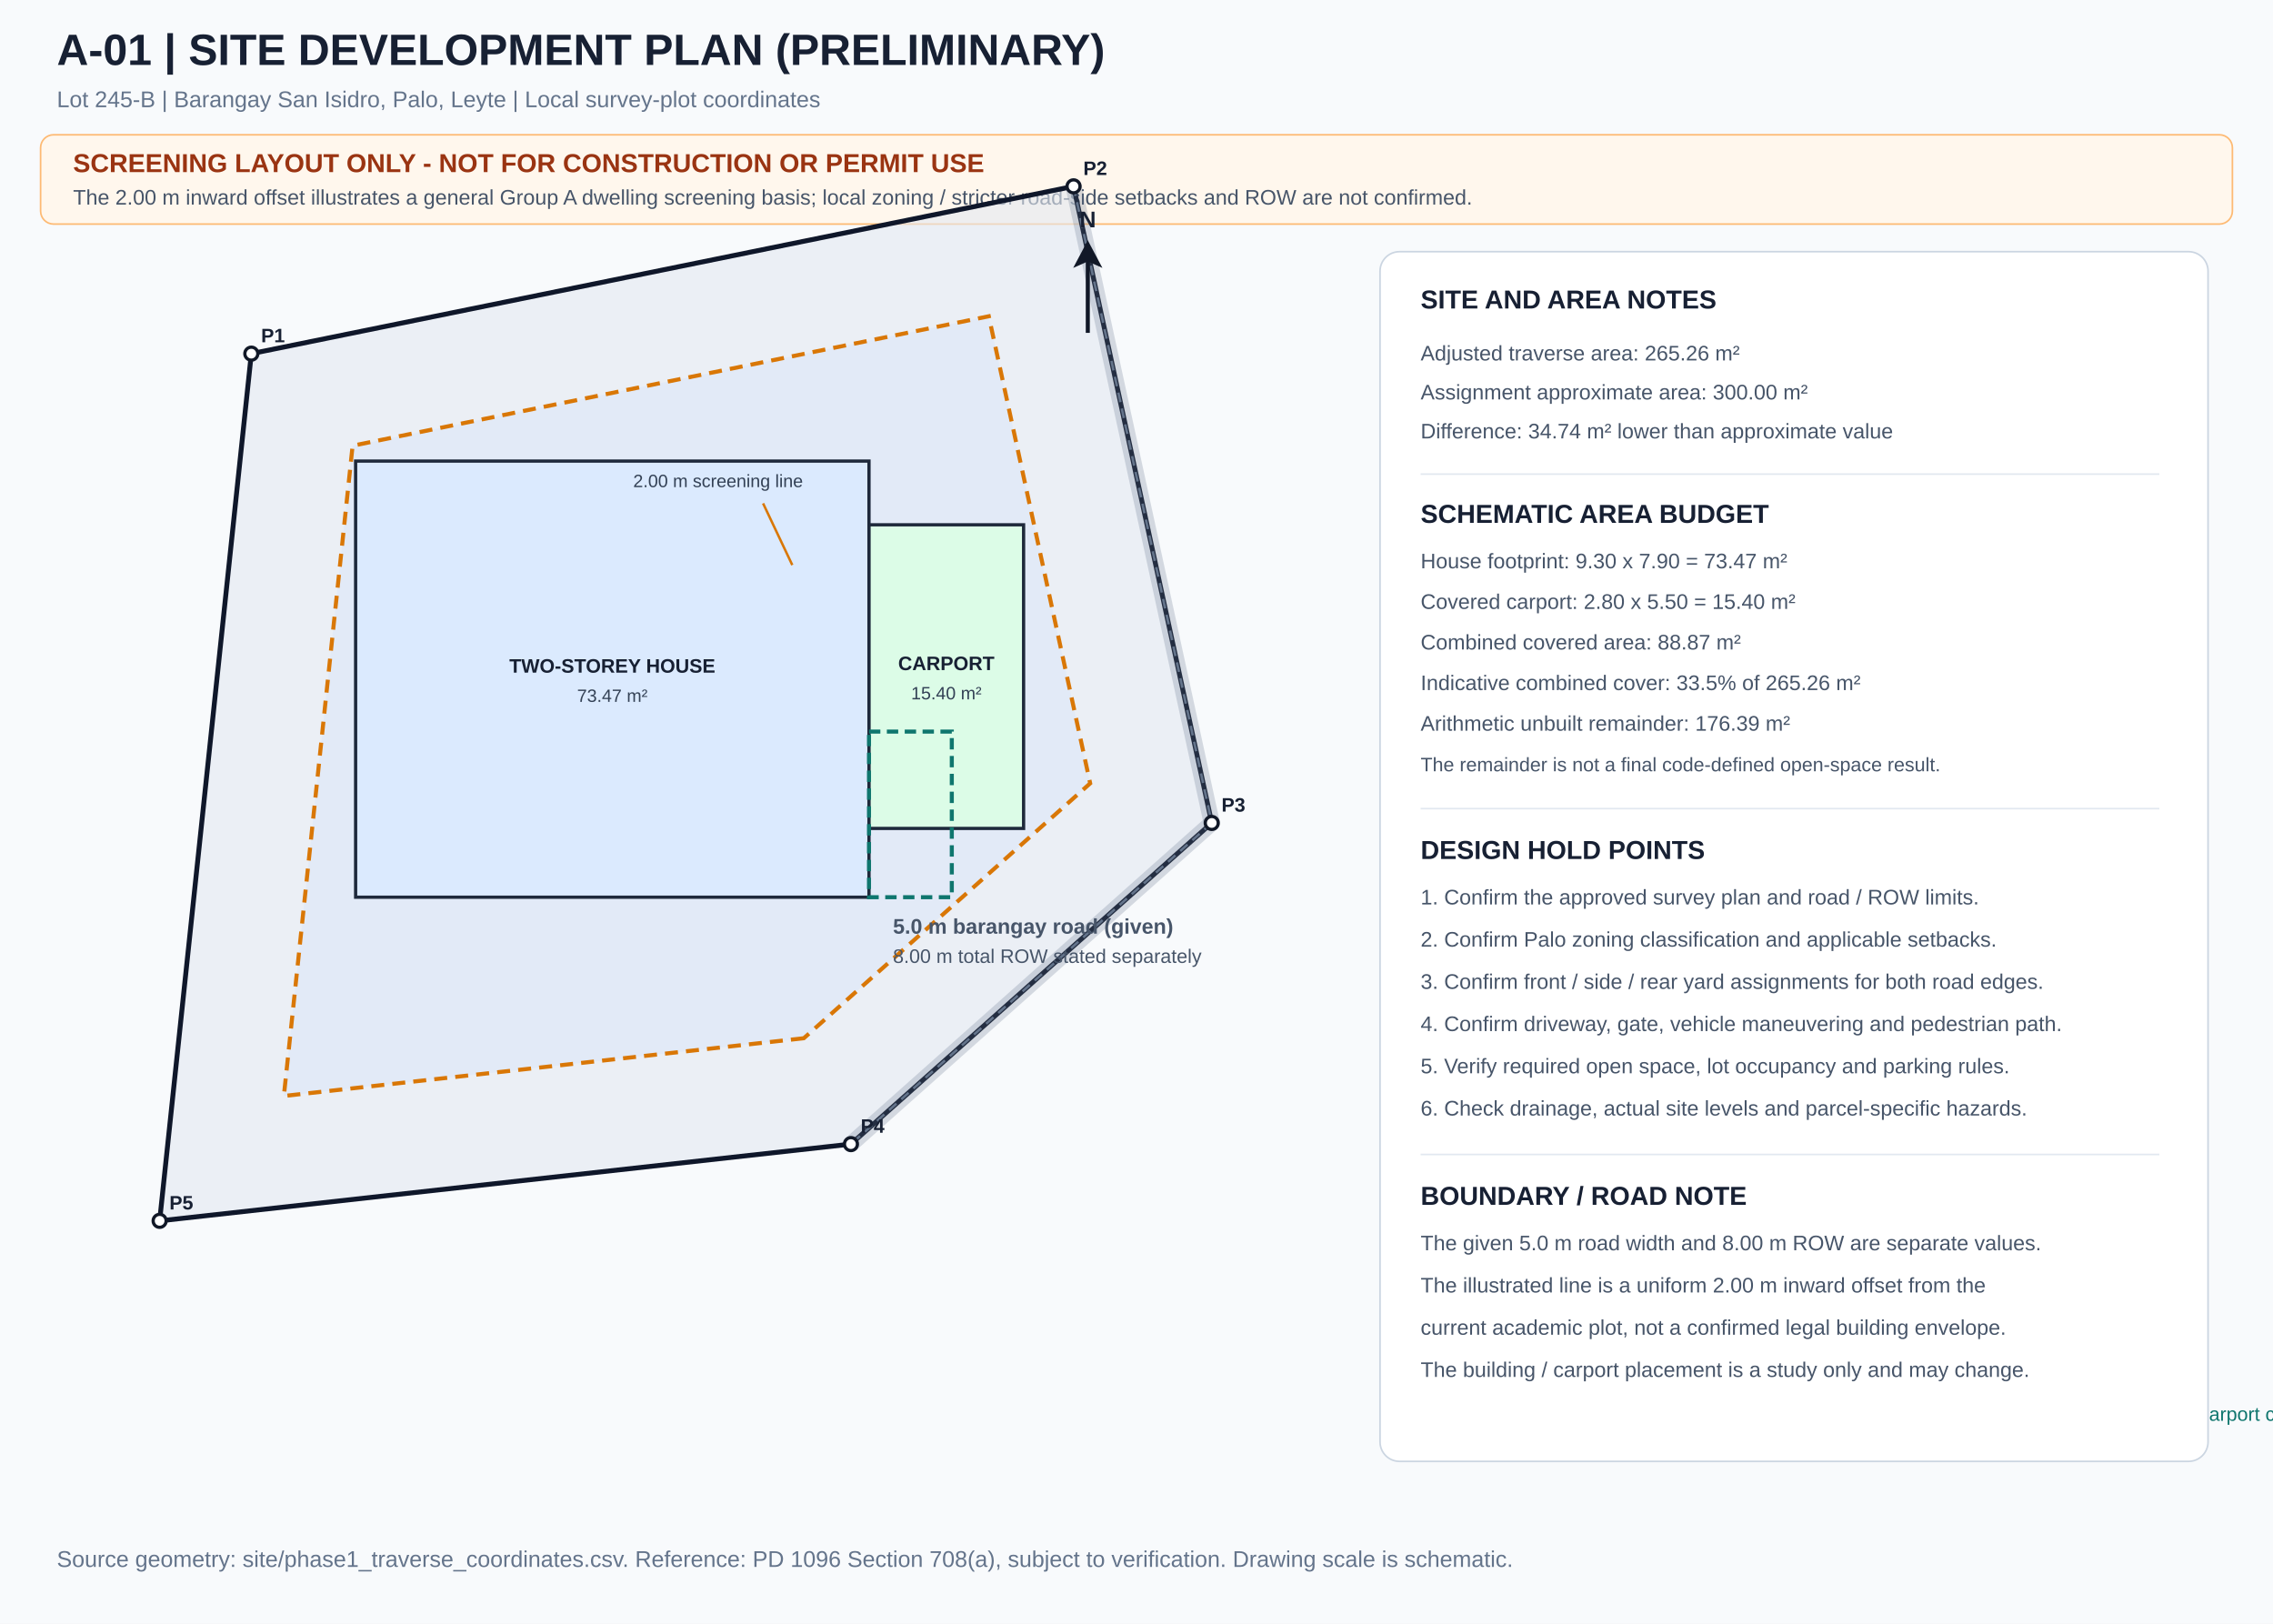
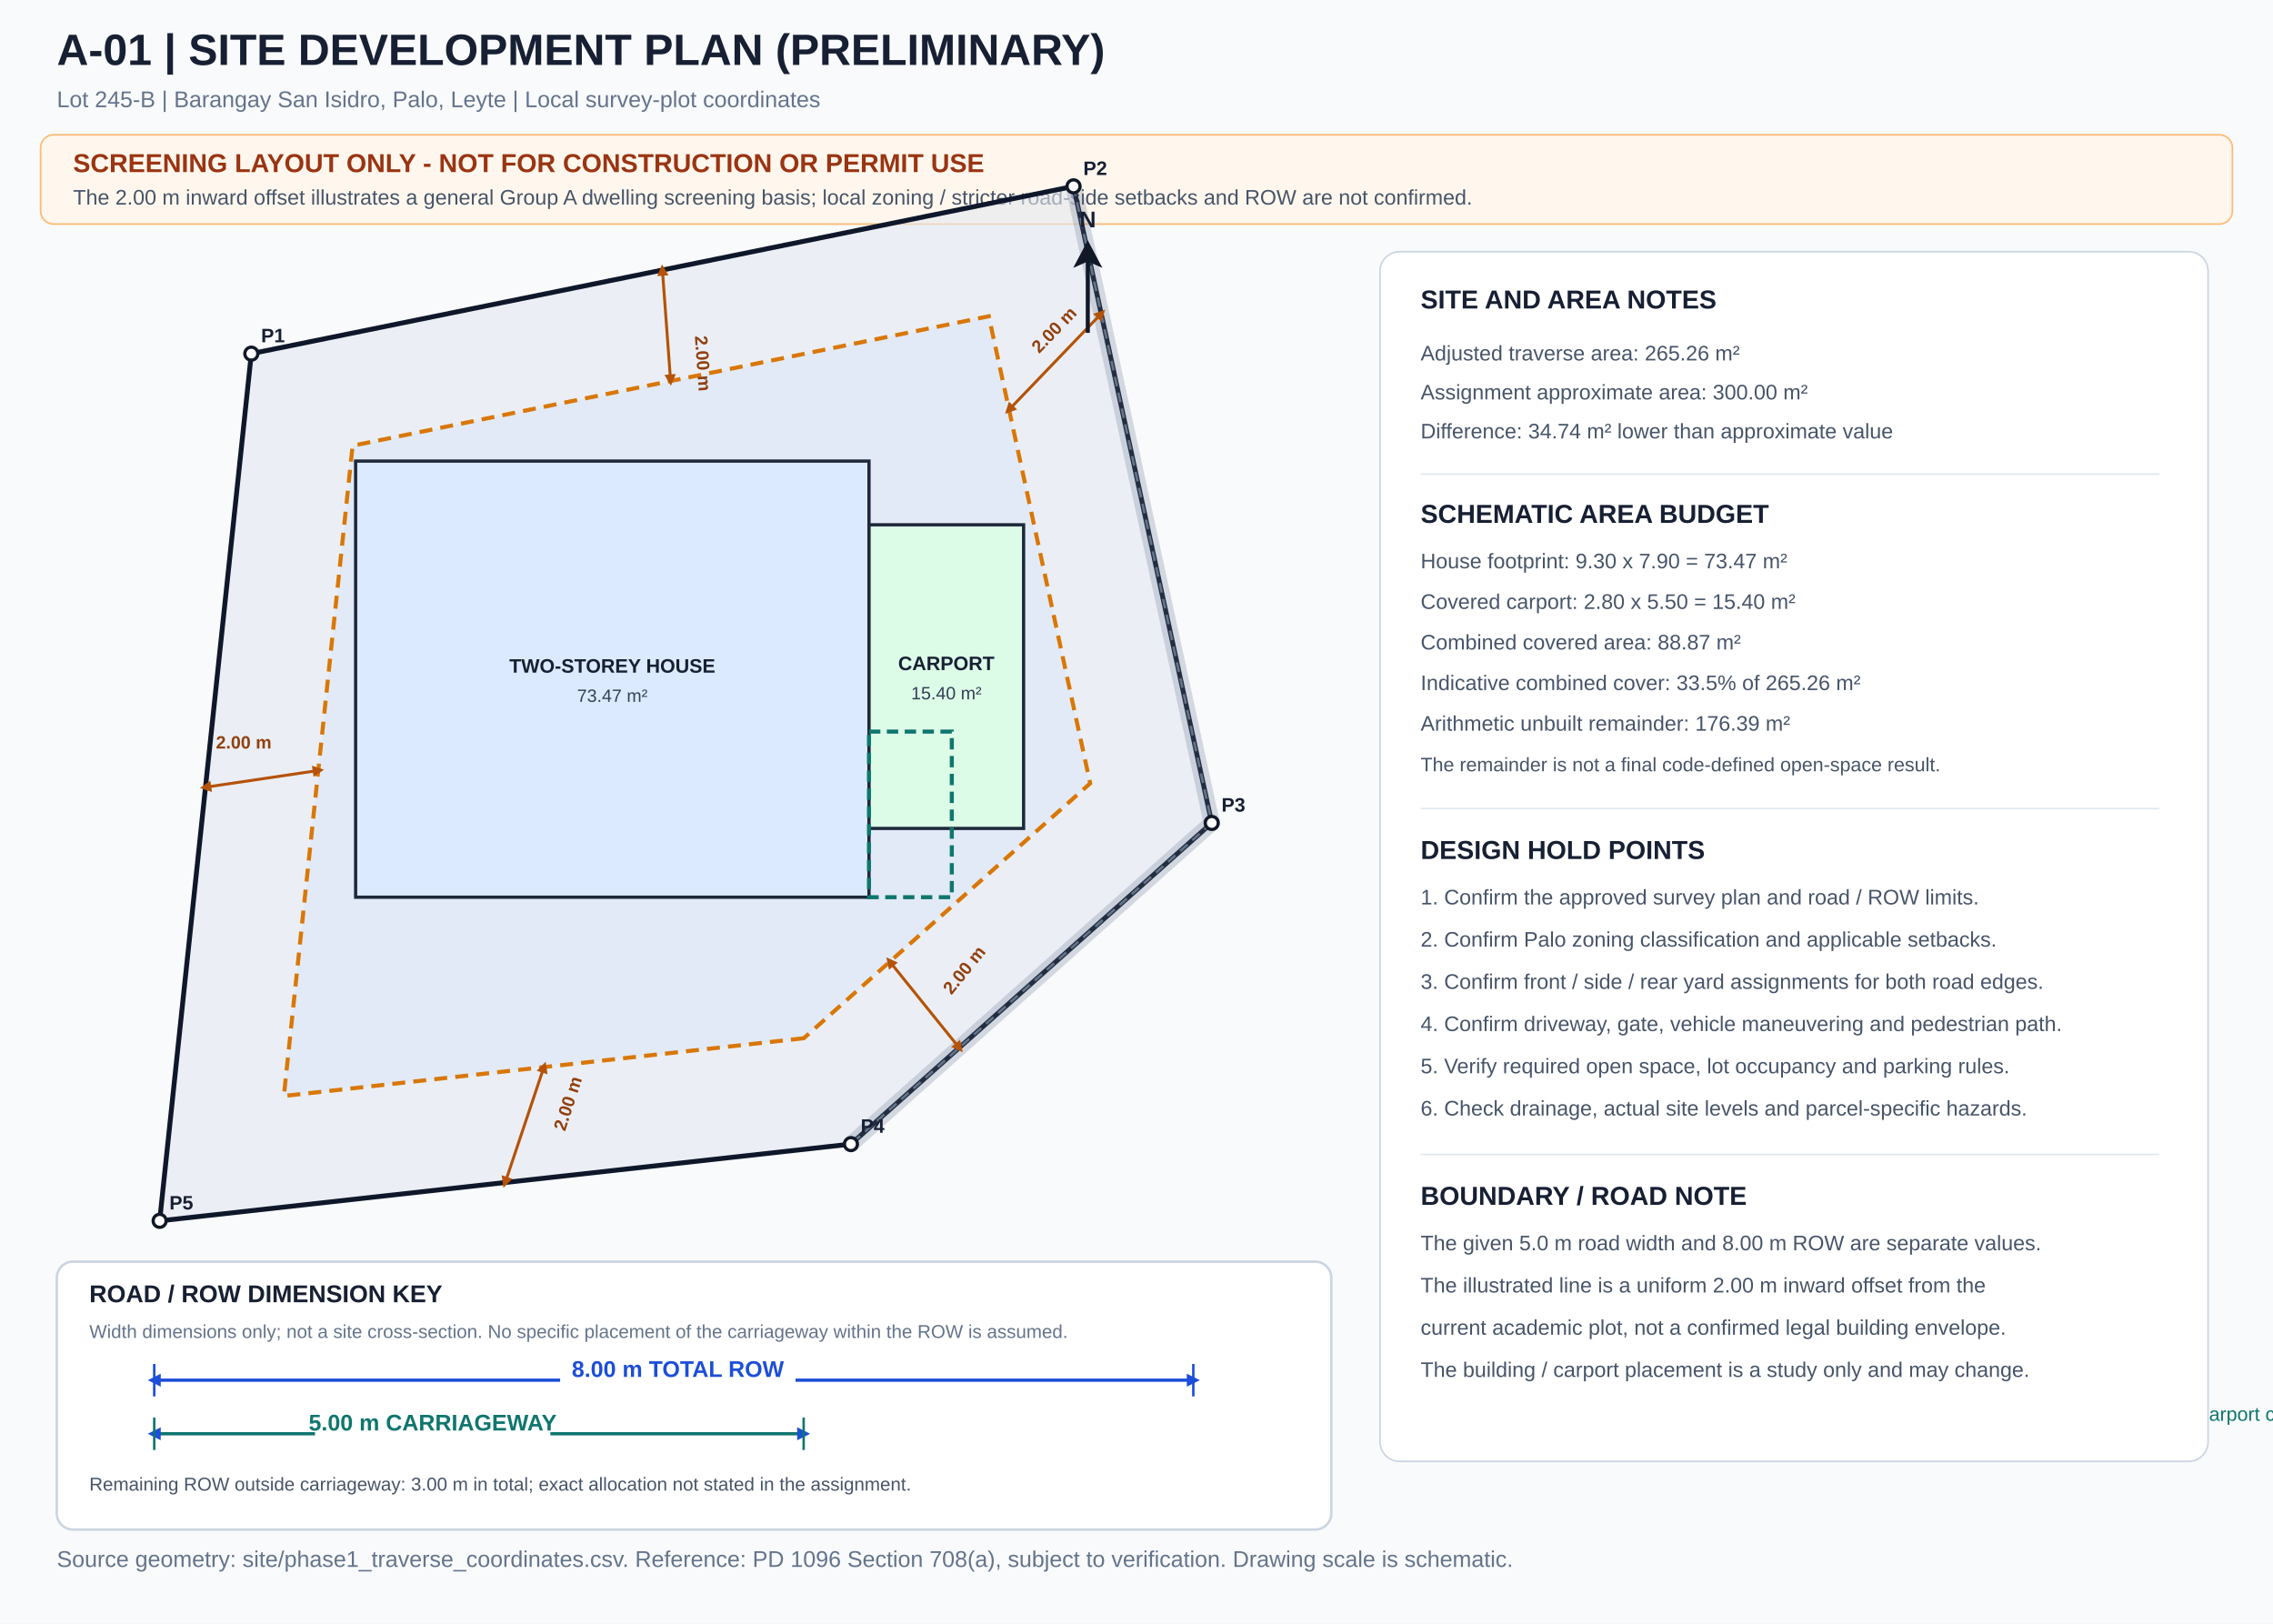
- <svg xmlns="http://www.w3.org/2000/svg" data-front-facade="east" data-balcony-access="family-area" data-balcony-width-m="3.00" data-balcony-projection-m="1.50" data-balcony-offset-m="4.90" width="1400" height="1000" viewBox="0 0 1400 1000" role="img" aria-labelledby="title desc">
+ <svg xmlns="http://www.w3.org/2000/svg" data-front-facade="east" data-balcony-access="family-area" data-balcony-width-m="3.00" data-balcony-projection-m="1.50" data-balcony-offset-m="4.90" data-road-carriageway-m="5.00" data-road-row-m="8.00" data-setback-m="2.00" width="1400" height="1000" viewBox="0 0 1400 1000" role="img" aria-labelledby="title desc">
  <style>text{font-family:Arial,Helvetica,sans-serif}.title{font-size:27px;font-weight:700;fill:#172033}.sub{font-size:14px;fill:#64748b}.head{font-size:16px;font-weight:700;fill:#172033}.note{font-size:13px;fill:#475569}.small{font-size:12px;fill:#475569}</style>
  <rect width="1400" height="1000" fill="#f8fafc" />
+   <defs>
+     <marker id="setback-dim-arrow" markerWidth="7" markerHeight="7" refX="3.5" refY="3.5" orient="auto-start-reverse" markerUnits="userSpaceOnUse">
+       <path d="M0,0 L7,3.5 L0,7 Z" fill="#b45309" />
+     </marker>
+     <marker id="row-dim-arrow" markerWidth="8" markerHeight="8" refX="4" refY="4" orient="auto-start-reverse" markerUnits="userSpaceOnUse">
+       <path d="M0,0 L8,4 L0,8 Z" fill="#1d4ed8" />
+     </marker>
+   </defs>
  <text class="title" x="35" y="40">A-01 | SITE DEVELOPMENT PLAN (PRELIMINARY)</text>
  <text class="sub" x="35" y="66">Lot 245-B | Barangay San Isidro, Palo, Leyte | Local survey-plot coordinates</text>
  <rect x="25" y="83" width="1350" height="55" rx="8" fill="#fff7ed" stroke="#fdba74" />
  <text x="45" y="106" font-size="16" font-weight="700" fill="#9a3412">SCREENING LAYOUT ONLY - NOT FOR CONSTRUCTION OR PERMIT USE</text>
  <text class="note" x="45" y="126">The 2.00 m inward offset illustrates a general Group A dwelling screening basis; local zoning / stricter road-side setbacks and ROW are not confirmed.</text>
  <path d="M154.80,217.80 L661.23,114.77 L746.35,506.83 L524.11,704.61 L98.33,751.87 Z" fill="#e2e8f0" fill-opacity="0.6" stroke="#0f172a" stroke-width="3" />
  <path d="M495.08,639.41 L174.84,674.96 L217.18,274.50 L609.01,194.78 L671.47,482.44 Z" fill="#bfdbfe" fill-opacity="0.2" stroke="#d97706" stroke-width="2.5" stroke-dasharray="8 5" />
  <line x1="661.225" y1="114.767" x2="746.351" y2="506.832" stroke="#64748b" stroke-width="10" opacity="0.25" />
  <line x1="661.225" y1="114.767" x2="746.351" y2="506.832" stroke="#64748b" stroke-width="1.5" stroke-dasharray="6 4" />
  <line x1="746.351" y1="506.832" x2="524.111" y2="704.609" stroke="#64748b" stroke-width="10" opacity="0.25" />
  <line x1="746.351" y1="506.832" x2="524.111" y2="704.609" stroke="#64748b" stroke-width="1.5" stroke-dasharray="6 4" />
  <circle cx="154.8" cy="217.8" r="4" fill="#ffffff" stroke="#111827" stroke-width="2" />
  <text x="160.8" y="210.8" font-size="12" font-weight="700" fill="#172033">P1</text>
  <circle cx="661.225" cy="114.767" r="4" fill="#ffffff" stroke="#111827" stroke-width="2" />
  <text x="667.225" y="107.767" font-size="12" font-weight="700" fill="#172033">P2</text>
  <circle cx="746.351" cy="506.832" r="4" fill="#ffffff" stroke="#111827" stroke-width="2" />
  <text x="752.351" y="499.832" font-size="12" font-weight="700" fill="#172033">P3</text>
  <circle cx="524.111" cy="704.609" r="4" fill="#ffffff" stroke="#111827" stroke-width="2" />
  <text x="530.111" y="697.609" font-size="12" font-weight="700" fill="#172033">P4</text>
  <circle cx="98.325" cy="751.866" r="4" fill="#ffffff" stroke="#111827" stroke-width="2" />
  <text x="104.325" y="744.866" font-size="12" font-weight="700" fill="#172033">P5</text>
  <rect id="main-house-footprint" x="219.037" y="283.957" width="316.2" height="268.6" fill="#dbeafe" stroke="#1e293b" stroke-width="2" />
  <text x="377.137" y="414.257" text-anchor="middle" font-size="12" font-weight="700" fill="#172033">TWO-STOREY HOUSE</text>
  <text x="377.137" y="432.257" text-anchor="middle" font-size="11" fill="#334155">73.47 m²</text>
  <rect x="535.26" y="323.2" width="95.2" height="187" fill="#dcfce7" stroke="#1e293b" stroke-width="2" />
  <text x="582.86" y="412.7" text-anchor="middle" font-size="12" font-weight="700" fill="#172033">CARPORT</text>
  <text x="582.86" y="430.7" text-anchor="middle" font-size="11" fill="#334155">15.40 m²</text>
  <rect id="front-balcony-projection" x="535.237" y="450.557" width="51" height="102" fill="none" stroke="#0f766e" stroke-width="2.5" stroke-dasharray="7 4" />
  <text x="875" y="875" font-size="12" fill="#0f766e">Front/east balcony beside family area: 3.00 x 1.50 m; elevated projection. Coordinate with carport canopy below.</text>
-   <text x="390" y="300" font-size="11" fill="#334155">2.00 m screening line</text>
-   <line x1="470" y1="310" x2="488" y2="348" stroke="#d97706" stroke-width="1.5" />
-   <text x="550" y="575" font-size="13" font-weight="700" fill="#475569">5.0 m barangay road (given)</text>
-   <text x="550" y="593" font-size="12" fill="#475569">8.00 m total ROW stated separately</text>
+   <g id="setback-dim-P1-P2">
+     <line x1="408" y1="166.3" x2="413" y2="234.1" stroke="#b45309" stroke-width="1.8" marker-start="url(#setback-dim-arrow)" marker-end="url(#setback-dim-arrow)" />
+     <text x="428" y="207" font-size="11" font-weight="700" fill="#92400e" transform="rotate(86 428 207)">2.00 m</text>
+   </g>
+   <g id="setback-dim-P2-P3">
+     <line x1="678.25" y1="193.2" x2="621.5" y2="252.3" stroke="#b45309" stroke-width="1.8" marker-start="url(#setback-dim-arrow)" marker-end="url(#setback-dim-arrow)" />
+     <text x="640" y="218" font-size="11" font-weight="700" fill="#92400e" transform="rotate(-46 640 218)">2.00 m</text>
+   </g>
+   <g id="setback-dim-P3-P4">
+     <line x1="590.8" y1="645.3" x2="548.1" y2="592.3" stroke="#b45309" stroke-width="1.8" marker-start="url(#setback-dim-arrow)" marker-end="url(#setback-dim-arrow)" />
+     <text x="586" y="613" font-size="11" font-weight="700" fill="#92400e" transform="rotate(-51 586 613)">2.00 m</text>
+   </g>
+   <g id="setback-dim-P4-P5">
+     <line x1="311.2" y1="728.2" x2="335" y2="657.2" stroke="#b45309" stroke-width="1.8" marker-start="url(#setback-dim-arrow)" marker-end="url(#setback-dim-arrow)" />
+     <text x="348" y="697" font-size="11" font-weight="700" fill="#92400e" transform="rotate(-72 348 697)">2.00 m</text>
+   </g>
+   <g id="setback-dim-P5-P1">
+     <line x1="126.6" y1="484.8" x2="196.1" y2="474.5" stroke="#b45309" stroke-width="1.8" marker-start="url(#setback-dim-arrow)" marker-end="url(#setback-dim-arrow)" />
+     <text x="133" y="461" font-size="11" font-weight="700" fill="#92400e">2.00 m</text>
+   </g>
+   <rect x="35" y="777" width="785" height="165" rx="10" fill="#ffffff" stroke="#cbd5e1" stroke-width="1.5" />
+   <text x="55" y="802" font-size="15" font-weight="700" fill="#172033">ROAD / ROW DIMENSION KEY</text>
+   <text x="55" y="824" font-size="11.5" fill="#64748b">Width dimensions only; not a site cross-section. No specific placement of the carriageway within the ROW is assumed.</text>
+   <line id="row-dimension-line" x1="95" y1="850" x2="735" y2="850" stroke="#1d4ed8" stroke-width="2" marker-start="url(#row-dim-arrow)" marker-end="url(#row-dim-arrow)" />
+   <line x1="95" y1="840" x2="95" y2="860" stroke="#1d4ed8" stroke-width="1.5" />
+   <line x1="735" y1="840" x2="735" y2="860" stroke="#1d4ed8" stroke-width="1.5" />
+   <rect x="345" y="833" width="145" height="21" rx="3" fill="#ffffff" />
+   <text x="417.5" y="848" text-anchor="middle" font-size="14" font-weight="700" fill="#1d4ed8">8.00 m TOTAL ROW</text>
+   <line id="carriageway-dimension-line" x1="95" y1="883" x2="495" y2="883" stroke="#0f766e" stroke-width="2" marker-start="url(#row-dim-arrow)" marker-end="url(#row-dim-arrow)" />
+   <line x1="95" y1="873" x2="95" y2="893" stroke="#0f766e" stroke-width="1.5" />
+   <line x1="495" y1="873" x2="495" y2="893" stroke="#0f766e" stroke-width="1.5" />
+   <rect x="194" y="866" width="145" height="21" rx="3" fill="#ffffff" />
+   <text x="266.5" y="881" text-anchor="middle" font-size="14" font-weight="700" fill="#0f766e">5.00 m CARRIAGEWAY</text>
+   <text x="55" y="918" font-size="11.5" fill="#475569">Remaining ROW outside carriageway: 3.00 m in total; exact allocation not stated in the assignment.</text>
  <line x1="670" y1="205" x2="670" y2="155" stroke="#111827" stroke-width="2.5" />
  <path d="M670 148 L661 165 L670 161 L679 165 Z" fill="#111827" />
  <text x="670" y="140" text-anchor="middle" font-size="14" font-weight="700" fill="#172033">N</text>
  <rect x="850" y="155" width="510" height="745" rx="12" fill="#ffffff" stroke="#cbd5e1" />
  <text class="head" x="875" y="190">SITE AND AREA NOTES</text>
  <text class="note" x="875" y="222">Adjusted traverse area: 265.26 m²</text>
  <text class="note" x="875" y="246">Assignment approximate area: 300.00 m²</text>
  <text class="note" x="875" y="270">Difference: 34.74 m² lower than approximate value</text>
  <line x1="875" y1="292" x2="1330" y2="292" stroke="#e2e8f0" />
  <text class="head" x="875" y="322">SCHEMATIC AREA BUDGET</text>
  <text class="note" x="875" y="350">House footprint: 9.30 x 7.90 = 73.47 m²</text>
  <text class="note" x="875" y="375">Covered carport: 2.80 x 5.50 = 15.40 m²</text>
  <text class="note" x="875" y="400">Combined covered area: 88.87 m²</text>
  <text class="note" x="875" y="425">Indicative combined cover: 33.5% of 265.26 m²</text>
  <text class="note" x="875" y="450">Arithmetic unbuilt remainder: 176.39 m²</text>
  <text class="small" x="875" y="475">The remainder is not a final code-defined open-space result.</text>
  <line x1="875" y1="498" x2="1330" y2="498" stroke="#e2e8f0" />
  <text class="head" x="875" y="529">DESIGN HOLD POINTS</text>
  <text class="note" x="875" y="557">1. Confirm the approved survey plan and road / ROW limits.</text>
  <text class="note" x="875" y="583">2. Confirm Palo zoning classification and applicable setbacks.</text>
  <text class="note" x="875" y="609">3. Confirm front / side / rear yard assignments for both road edges.</text>
  <text class="note" x="875" y="635">4. Confirm driveway, gate, vehicle maneuvering and pedestrian path.</text>
  <text class="note" x="875" y="661">5. Verify required open space, lot occupancy and parking rules.</text>
  <text class="note" x="875" y="687">6. Check drainage, actual site levels and parcel-specific hazards.</text>
  <line x1="875" y1="711" x2="1330" y2="711" stroke="#e2e8f0" />
  <text class="head" x="875" y="742">BOUNDARY / ROAD NOTE</text>
  <text class="note" x="875" y="770">The given 5.0 m road width and 8.00 m ROW are separate values.</text>
  <text class="note" x="875" y="796">The illustrated line is a uniform 2.00 m inward offset from the</text>
  <text class="note" x="875" y="822">current academic plot, not a confirmed legal building envelope.</text>
  <text class="note" x="875" y="848">The building / carport placement is a study only and may change.</text>
  <text class="sub" x="35" y="965">Source geometry: site/phase1_traverse_coordinates.csv. Reference: PD 1096 Section 708(a), subject to verification. Drawing scale is schematic.</text>
</svg>
